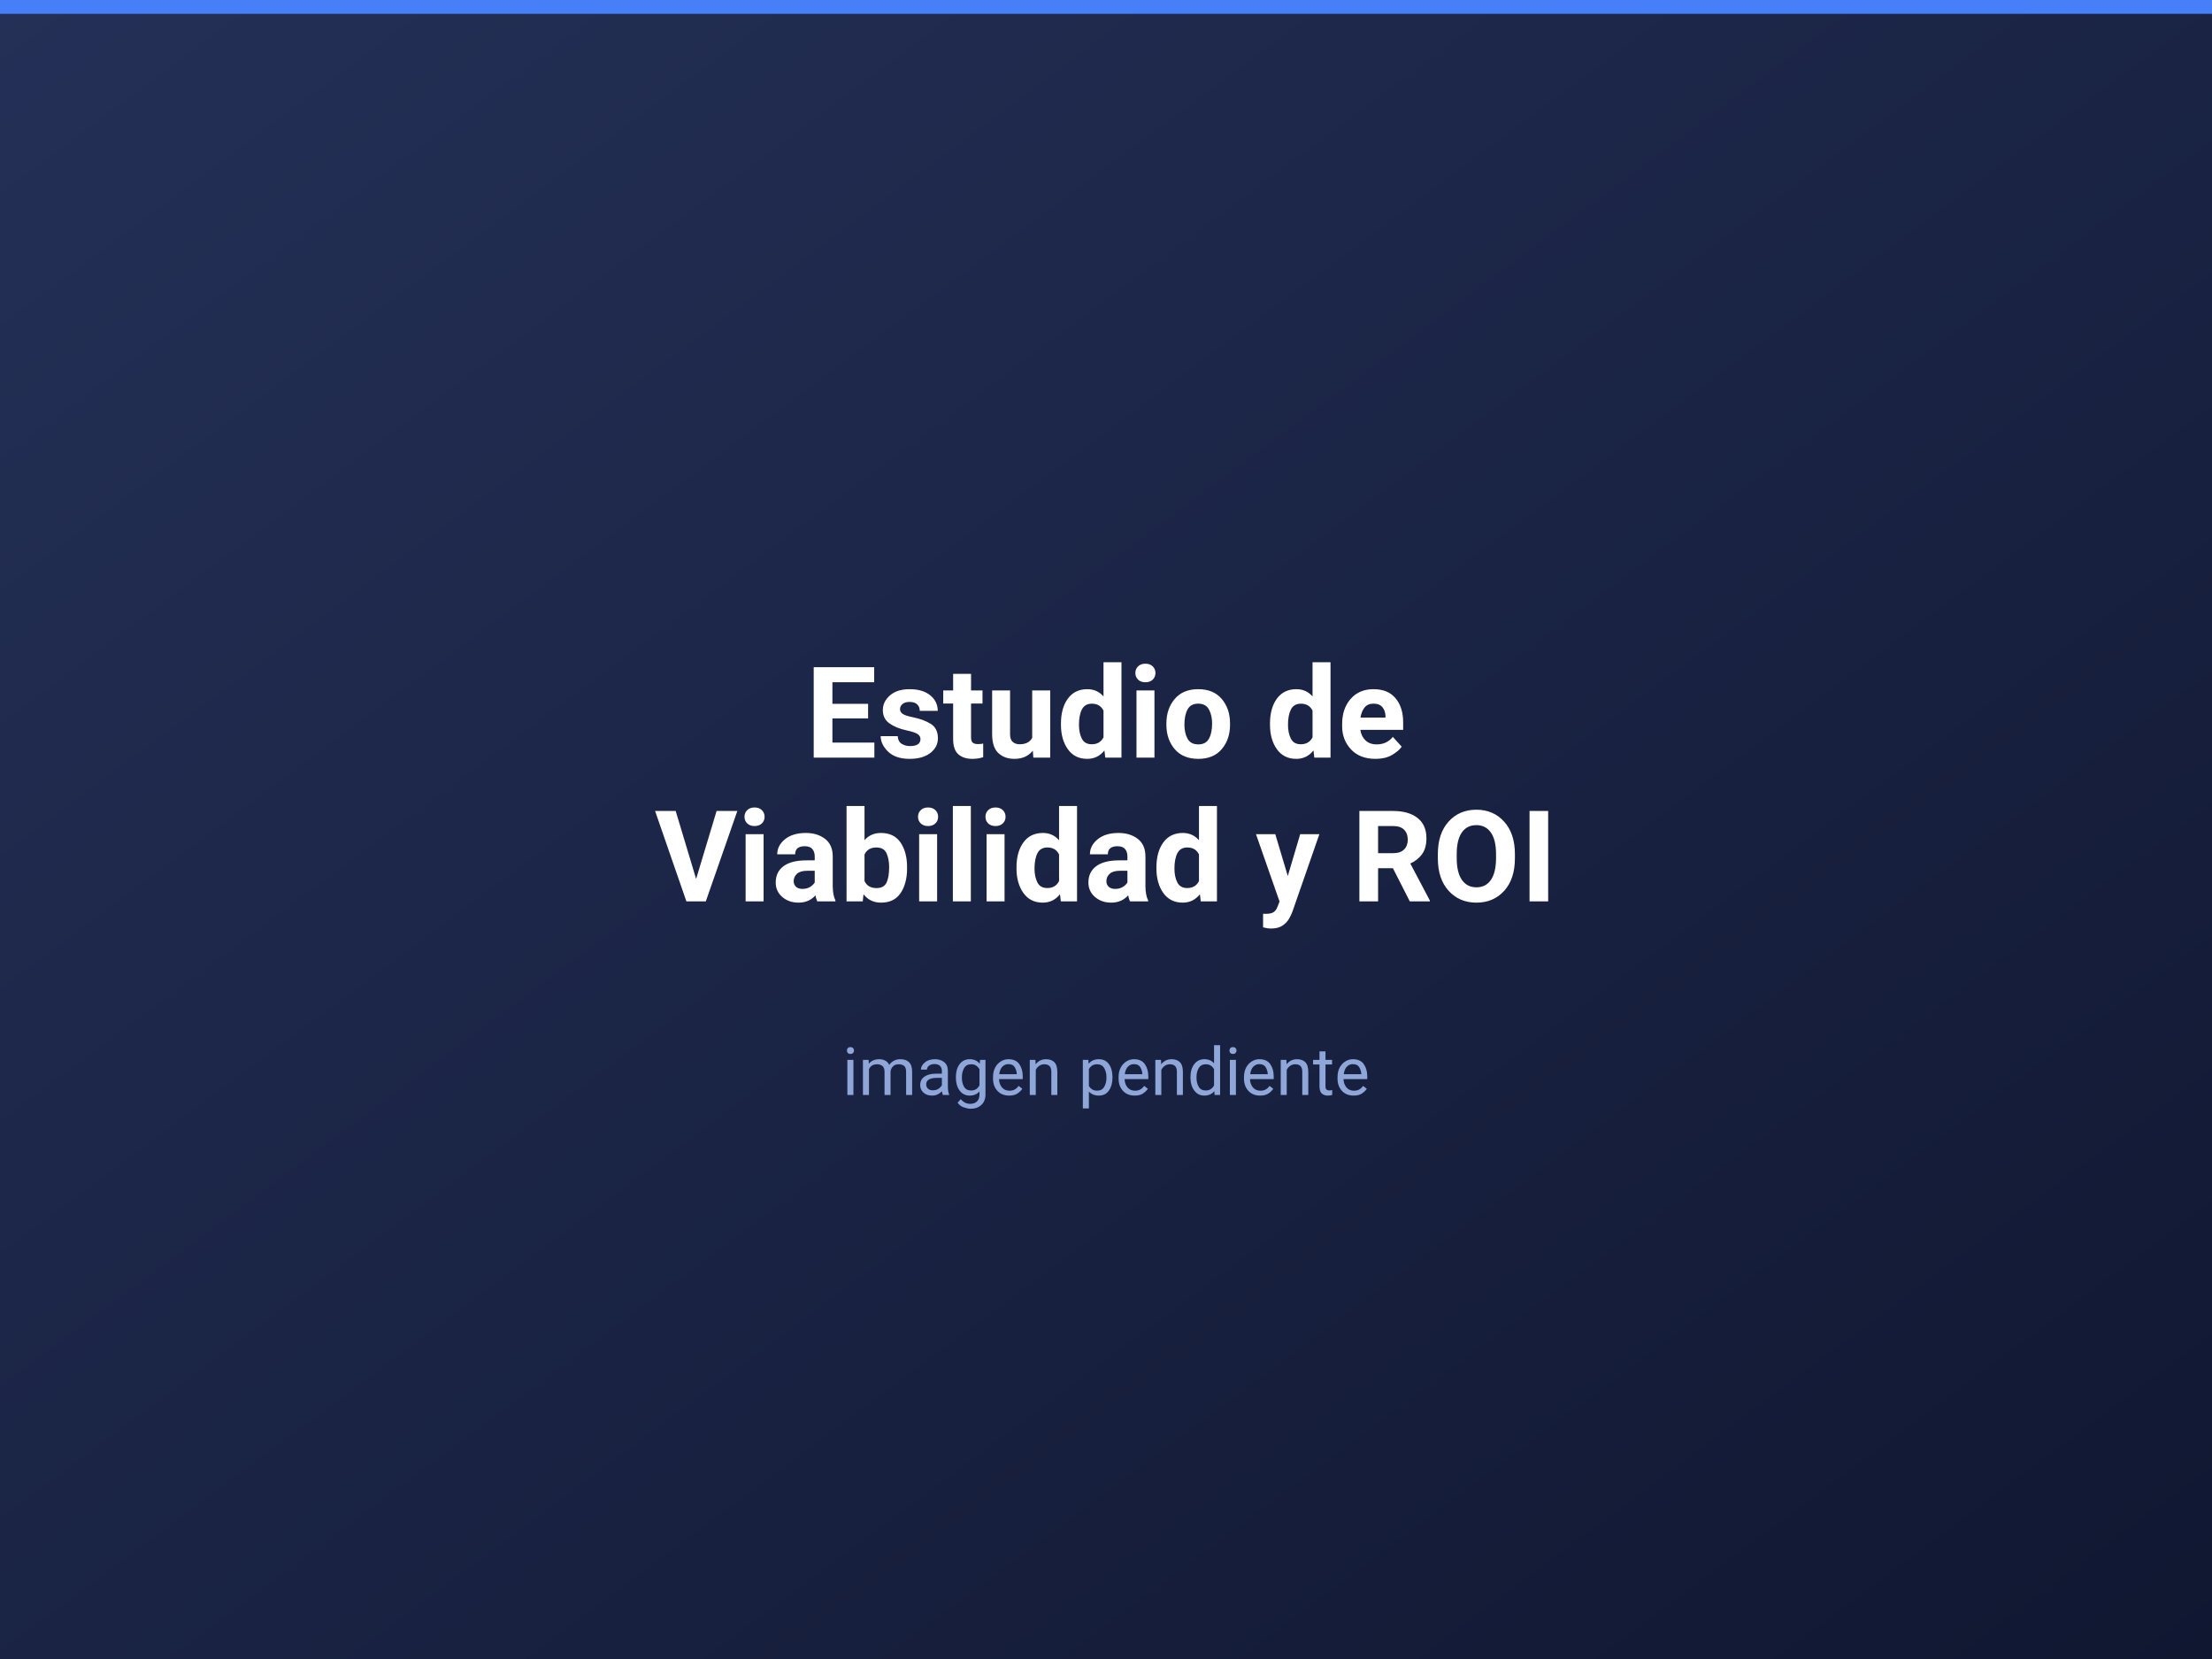
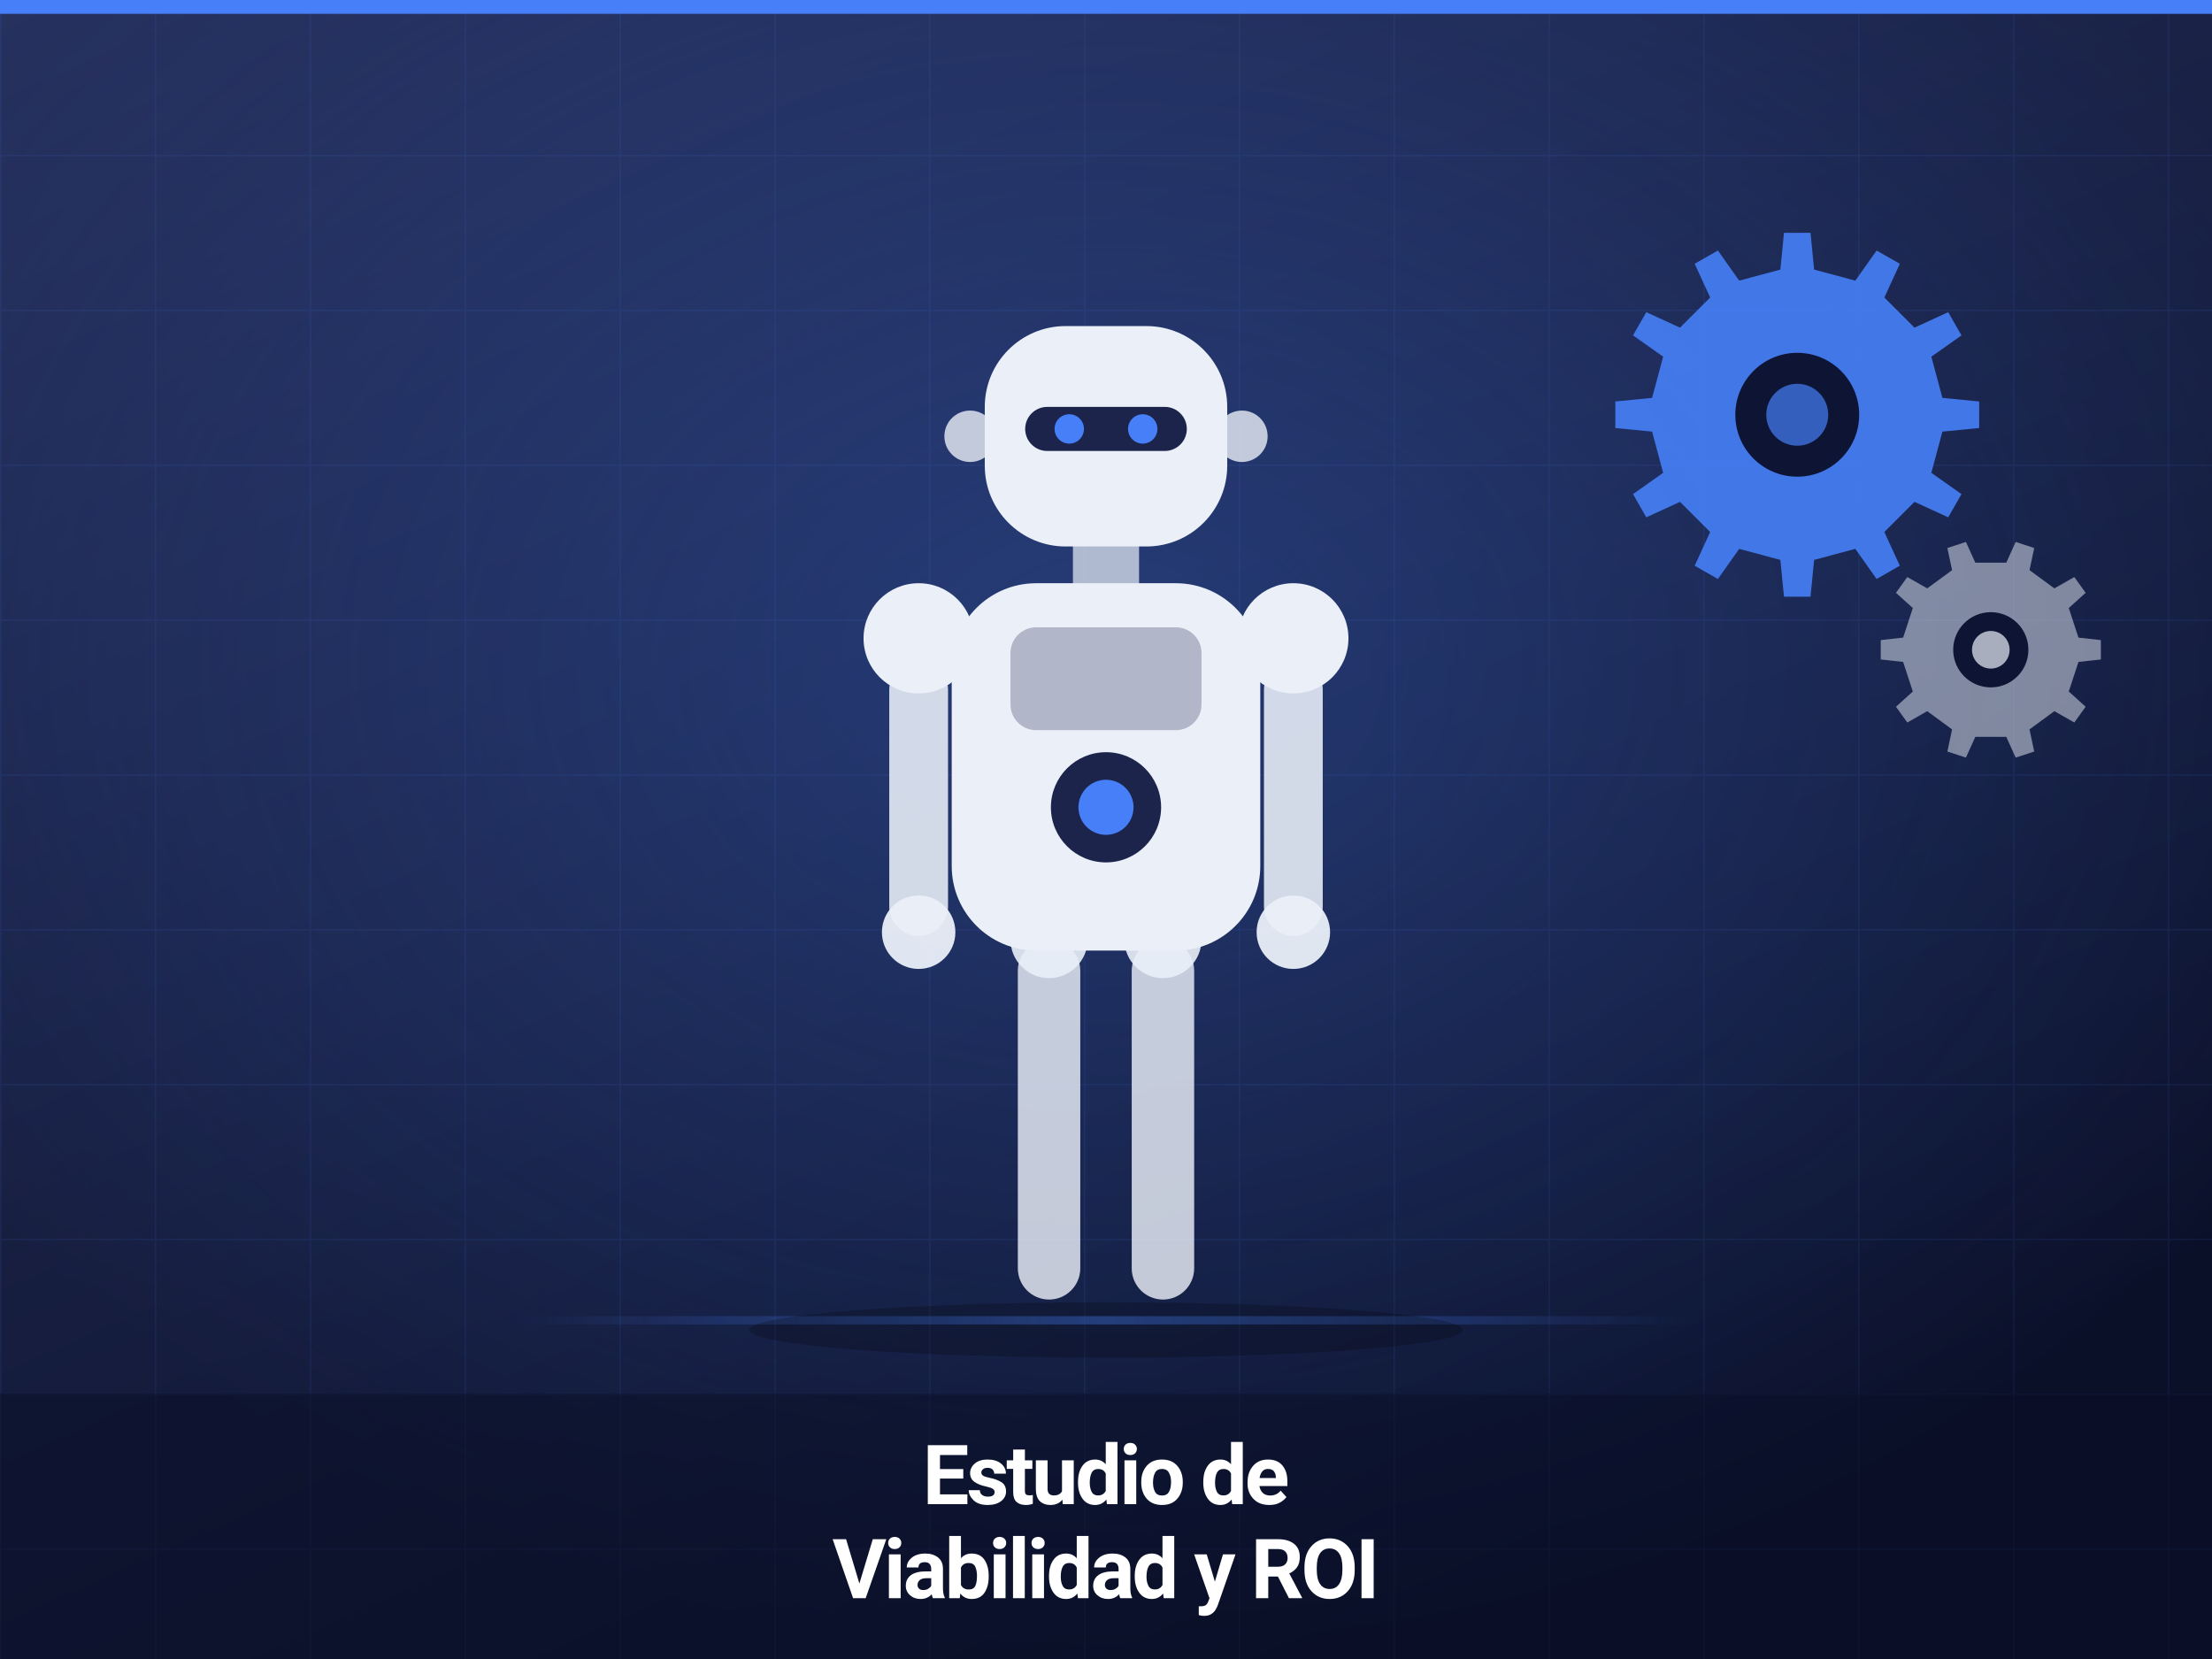
<svg xmlns="http://www.w3.org/2000/svg" viewBox="0 0 800 600" width="800" height="600">
  <defs>
-     <linearGradient id="g" x1="0" y1="0" x2="1" y2="1">
-       <stop offset="0" stop-color="#243057" />
-       <stop offset="1" stop-color="#101731" />
+     <linearGradient id="f" x1="0" y1="0" x2=".6" y2="1">
+       <stop offset="0" stop-color="#26315f" />
+       <stop offset="1" stop-color="#0b1029" />
+     </linearGradient>
+     <radialGradient id="halo" cx="50%" cy="40%" r="60%">
+       <stop offset="0" stop-color="#467ff7" stop-opacity=".28" />
+       <stop offset="1" stop-color="#467ff7" stop-opacity="0" />
+     </radialGradient>
+     <pattern id="rej" width="56" height="56" patternUnits="userSpaceOnUse">
+       <path d="M56 0H0V56" fill="none" stroke="#467ff7" stroke-opacity=".10" />
+     </pattern>
+     <linearGradient id="suelo" x1="0" y1="0" x2="1" y2="0">
+       <stop offset="0" stop-color="#467ff7" stop-opacity="0" />
+       <stop offset=".5" stop-color="#467ff7" stop-opacity=".5" />
+       <stop offset="1" stop-color="#467ff7" stop-opacity="0" />
    </linearGradient>
  </defs>
-   <rect width="800" height="600" fill="url(#g)" />
+   <rect width="800" height="600" fill="url(#f)" />
+   <rect width="800" height="600" fill="url(#rej)" />
+   <rect width="800" height="600" fill="url(#halo)" />
  <rect x="0" y="0" width="800" height="5" fill="#467ff7" />
-   <g font-family="system-ui,-apple-system,Segoe UI,Roboto,sans-serif">
-     <text x="400" y="274" text-anchor="middle" font-size="46" font-weight="700" fill="#ffffff">Estudio de</text>
-     <text x="400" y="326" text-anchor="middle" font-size="46" font-weight="700" fill="#ffffff">Viabilidad y ROI</text>
-     <text x="400" y="396" text-anchor="middle" font-size="24" fill="#8fa6d8">imagen pendiente</text>
+   <polygon points="702.5,143.9 715.8,145.2 715.8,154.8 702.5,156.1 698.5,171.0 709.4,178.7 704.6,187.1 692.4,181.5 681.5,192.4 687.1,204.6 678.7,209.4 671.0,198.5 656.1,202.5 654.8,215.8 645.2,215.8 643.9,202.5 629.0,198.5 621.3,209.4 612.9,204.6 618.5,192.4 607.6,181.5 595.4,187.1 590.6,178.7 601.5,171.0 597.5,156.1 584.2,154.8 584.2,145.2 597.5,143.9 601.5,129.0 590.6,121.3 595.4,112.9 607.6,118.5 618.5,107.6 612.9,95.4 621.3,90.6 629.0,101.5 643.9,97.5 645.2,84.2 654.8,84.2 656.1,97.5 671.0,101.5 678.7,90.6 687.1,95.4 681.5,107.6 692.4,118.5 704.6,112.9 709.4,121.3 698.5,129.0" fill="#467ff7" opacity="0.9" />
+   <circle cx="650" cy="150" r="22.4" fill="#0e1433" />
+   <circle cx="650" cy="150" r="11.2" fill="#467ff7" opacity=".7" />
+   <polygon points="751.7,230.6 759.8,231.5 759.8,238.5 751.7,239.4 748.2,250.1 754.3,255.6 750.2,261.3 743.0,257.2 734.0,263.8 735.7,271.8 729.0,274.0 725.6,266.5 714.4,266.5 711.0,274.0 704.3,271.8 706.0,263.8 697.0,257.2 689.8,261.3 685.7,255.6 691.8,250.1 688.3,239.4 680.2,238.5 680.2,231.5 688.3,230.6 691.8,219.9 685.7,214.4 689.8,208.7 697.0,212.8 706.0,206.2 704.3,198.2 711.0,196.0 714.4,203.5 725.6,203.5 729.0,196.0 735.7,198.2 734.0,206.2 743.0,212.8 750.2,208.7 754.3,214.4 748.2,219.9" fill="#eaeff8" opacity="0.5" />
+   <circle cx="720" cy="235" r="13.6" fill="#0e1433" />
+   <circle cx="720" cy="235" r="6.8" fill="#eaeff8" opacity=".7" />
+   <rect x="185.0" y="476" width="430" height="3" fill="url(#suelo)" />
+   <ellipse cx="400" cy="481" rx="129.0" ry="10" fill="#000" opacity=".22" />
+   <g opacity="1.0">
+     <rect x="368.114" y="339.8" width="22.586" height="130.2" rx="11.293" fill="#eaeff8" opacity=".82" />
+     <circle cx="379.407" cy="339.8" r="13.95" fill="#eaeff8" opacity=".9" />
+     <rect x="409.3" y="339.8" width="22.586" height="130.2" rx="11.293" fill="#eaeff8" opacity=".82" />
+     <circle cx="420.593" cy="339.8" r="13.95" fill="#eaeff8" opacity=".9" />
+     <rect x="344.2" y="210.929" width="111.6" height="132.857" rx="30.557" fill="#eaeff8" />
+     <rect x="365.457" y="226.871" width="69.086" height="37.2" rx="9.3" fill="#1c244b" opacity=".28" />
+     <circle cx="400" cy="291.971" r="19.929" fill="#1c244b" />
+     <circle cx="400" cy="291.971" r="9.964" fill="#467ff7" />
+     <circle cx="332.243" cy="230.857" r="19.929" fill="#eaeff8" />
+     <rect x="321.614" y="238.829" width="21.257" height="99.643" rx="10.629" fill="#eaeff8" opacity=".88" />
+     <circle cx="332.243" cy="337.143" r="13.286" fill="#eaeff8" opacity=".95" />
+     <circle cx="467.757" cy="230.857" r="19.929" fill="#eaeff8" />
+     <rect x="457.129" y="238.829" width="21.257" height="99.643" rx="10.629" fill="#eaeff8" opacity=".88" />
+     <circle cx="467.757" cy="337.143" r="13.286" fill="#eaeff8" opacity=".95" />
+     <rect x="388.043" y="194.986" width="23.914" height="18.6" fill="#eaeff8" opacity=".7" />
+     <rect x="356.157" y="117.929" width="87.686" height="79.714" rx="29.229" fill="#eaeff8" />
+     <rect x="370.771" y="147.157" width="58.457" height="15.943" rx="7.971" fill="#1c244b" />
+     <circle cx="386.714" cy="155.129" r="5.314" fill="#467ff7" />
+     <circle cx="413.286" cy="155.129" r="5.314" fill="#467ff7" />
+     <circle cx="350.843" cy="157.786" r="9.3" fill="#eaeff8" opacity=".8" />
+     <circle cx="449.157" cy="157.786" r="9.3" fill="#eaeff8" opacity=".8" />
  </g>
+   <rect x="0" y="504" width="800" height="96" fill="#0a0f26" opacity=".55" />
+   <text x="400.0" y="544" text-anchor="middle" font-family="system-ui,-apple-system,Segoe UI,Roboto,Helvetica,Arial,sans-serif" font-size="30" font-weight="700" fill="#ffffff" letter-spacing="-1">Estudio de</text>
+   <text x="400.0" y="578" text-anchor="middle" font-family="system-ui,-apple-system,Segoe UI,Roboto,Helvetica,Arial,sans-serif" font-size="30" font-weight="700" fill="#ffffff" letter-spacing="-1">Viabilidad y ROI</text>
</svg>
